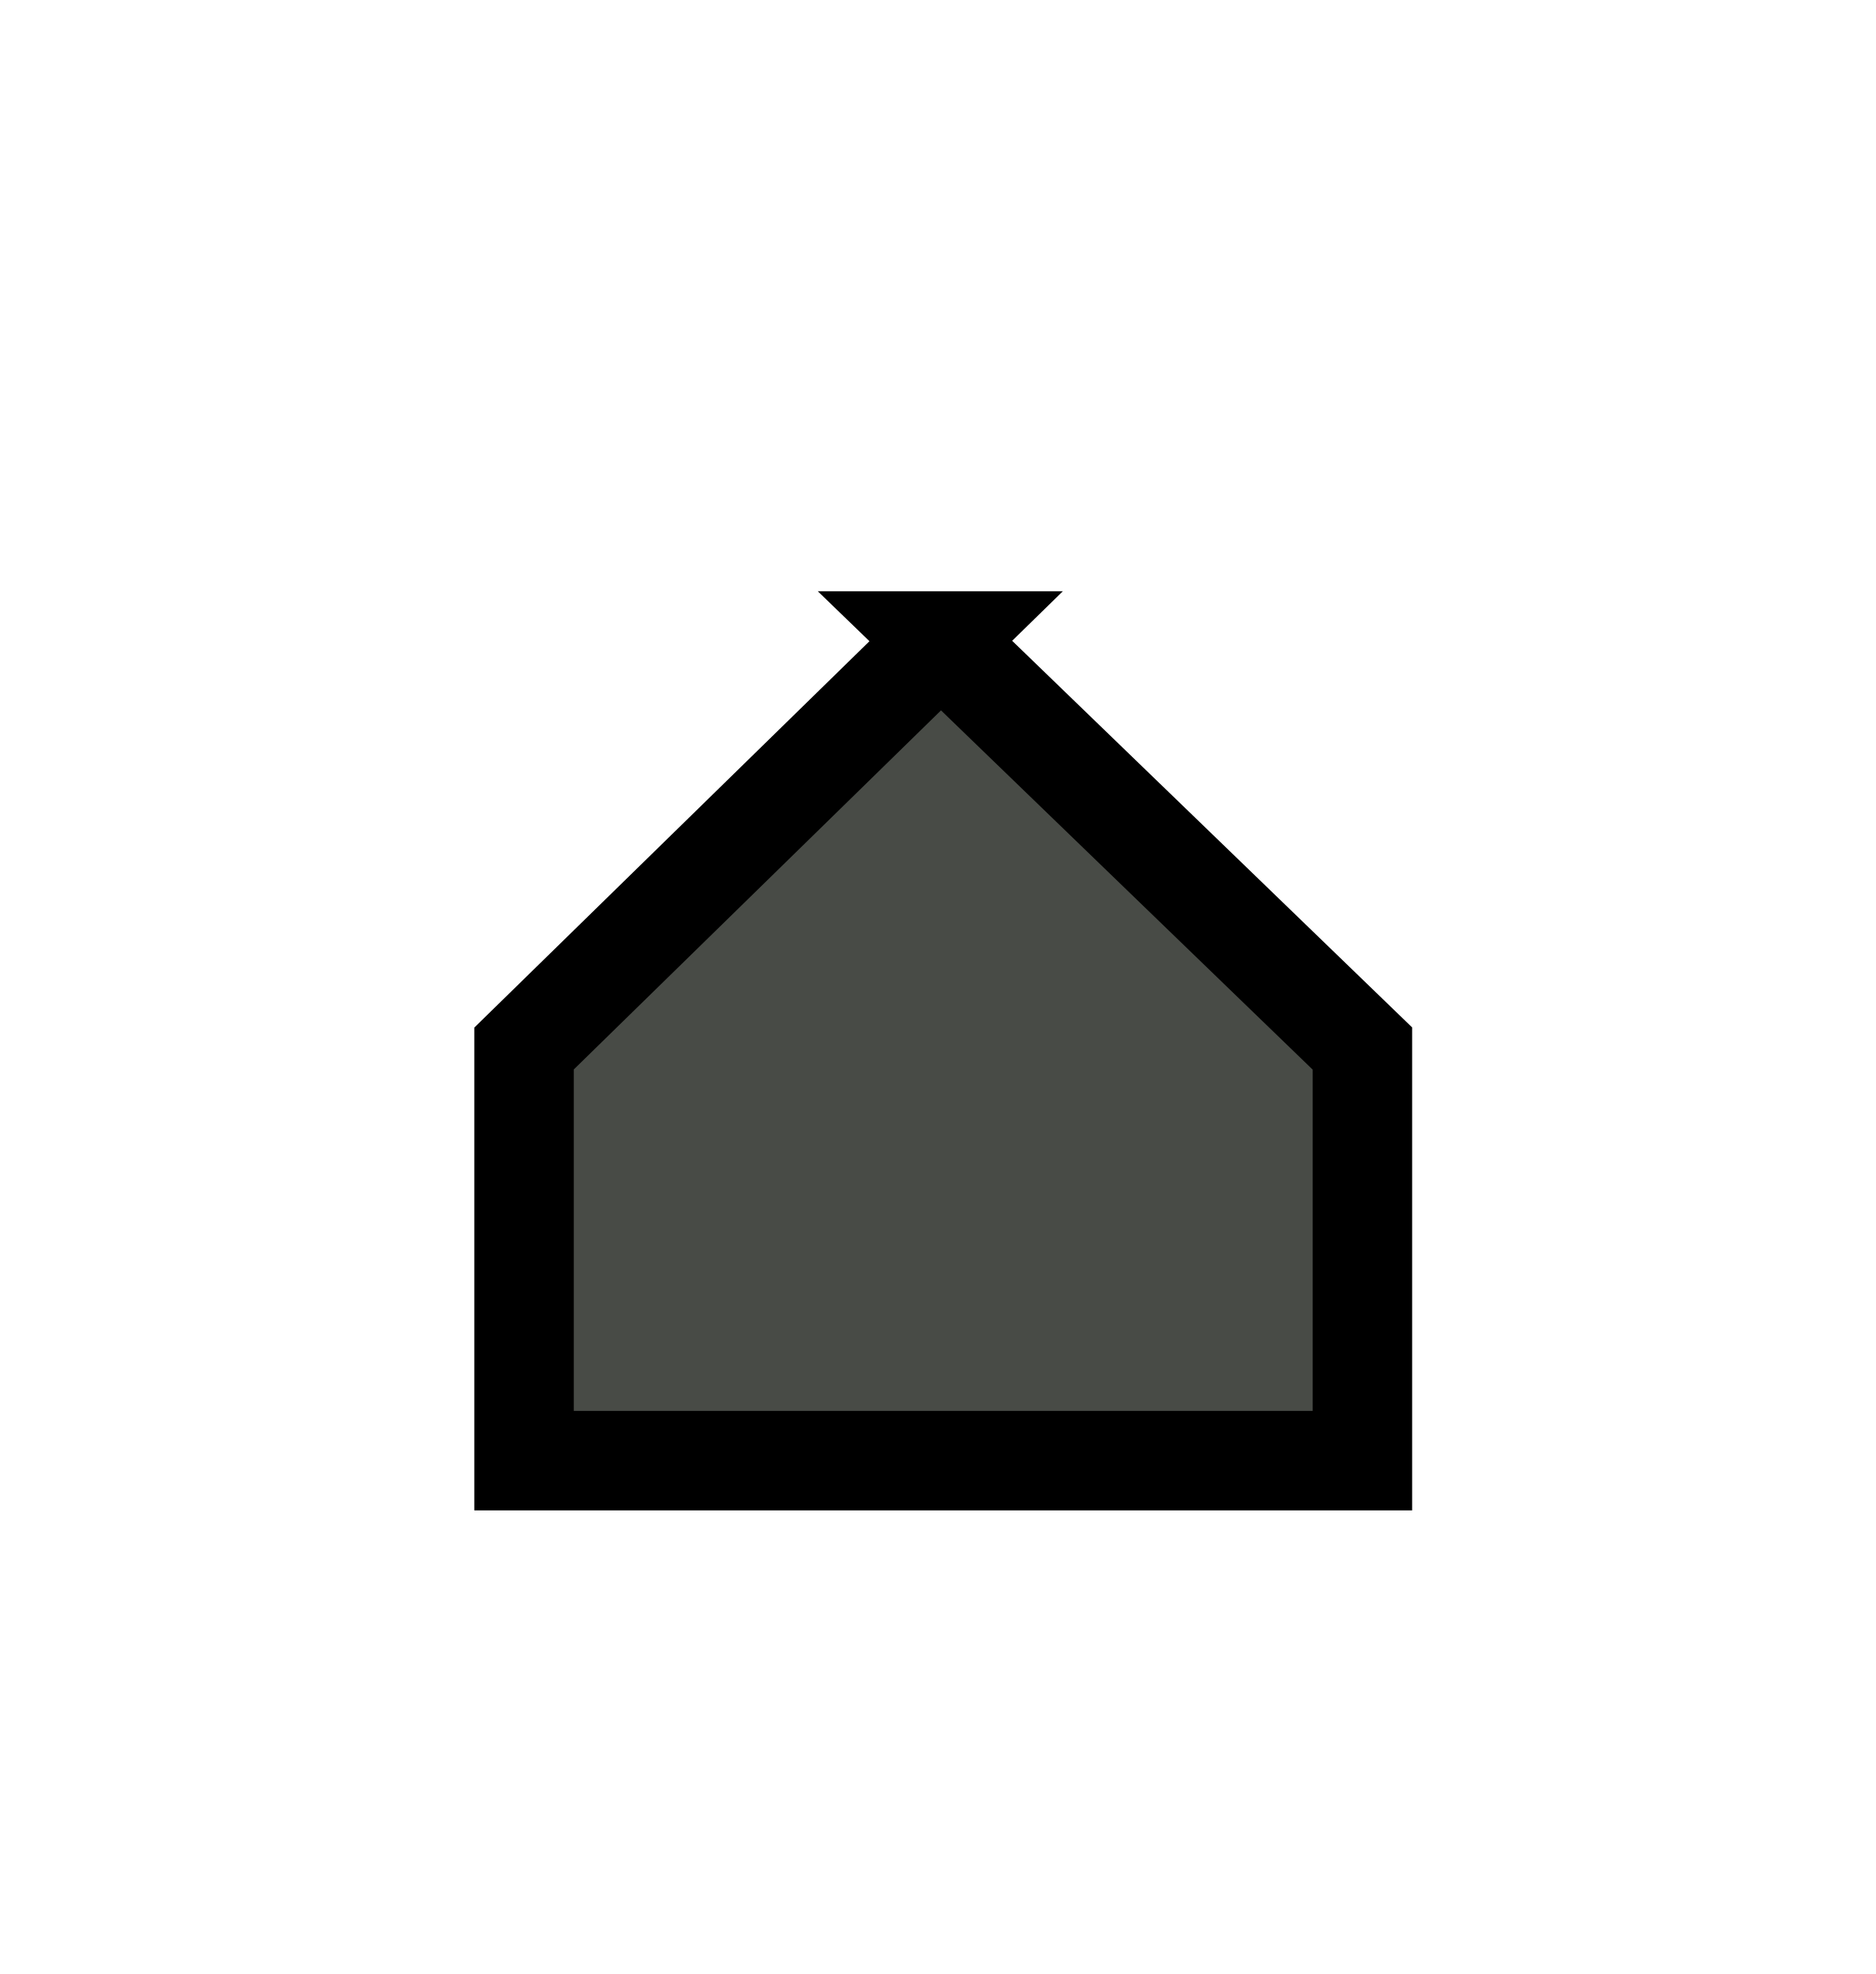
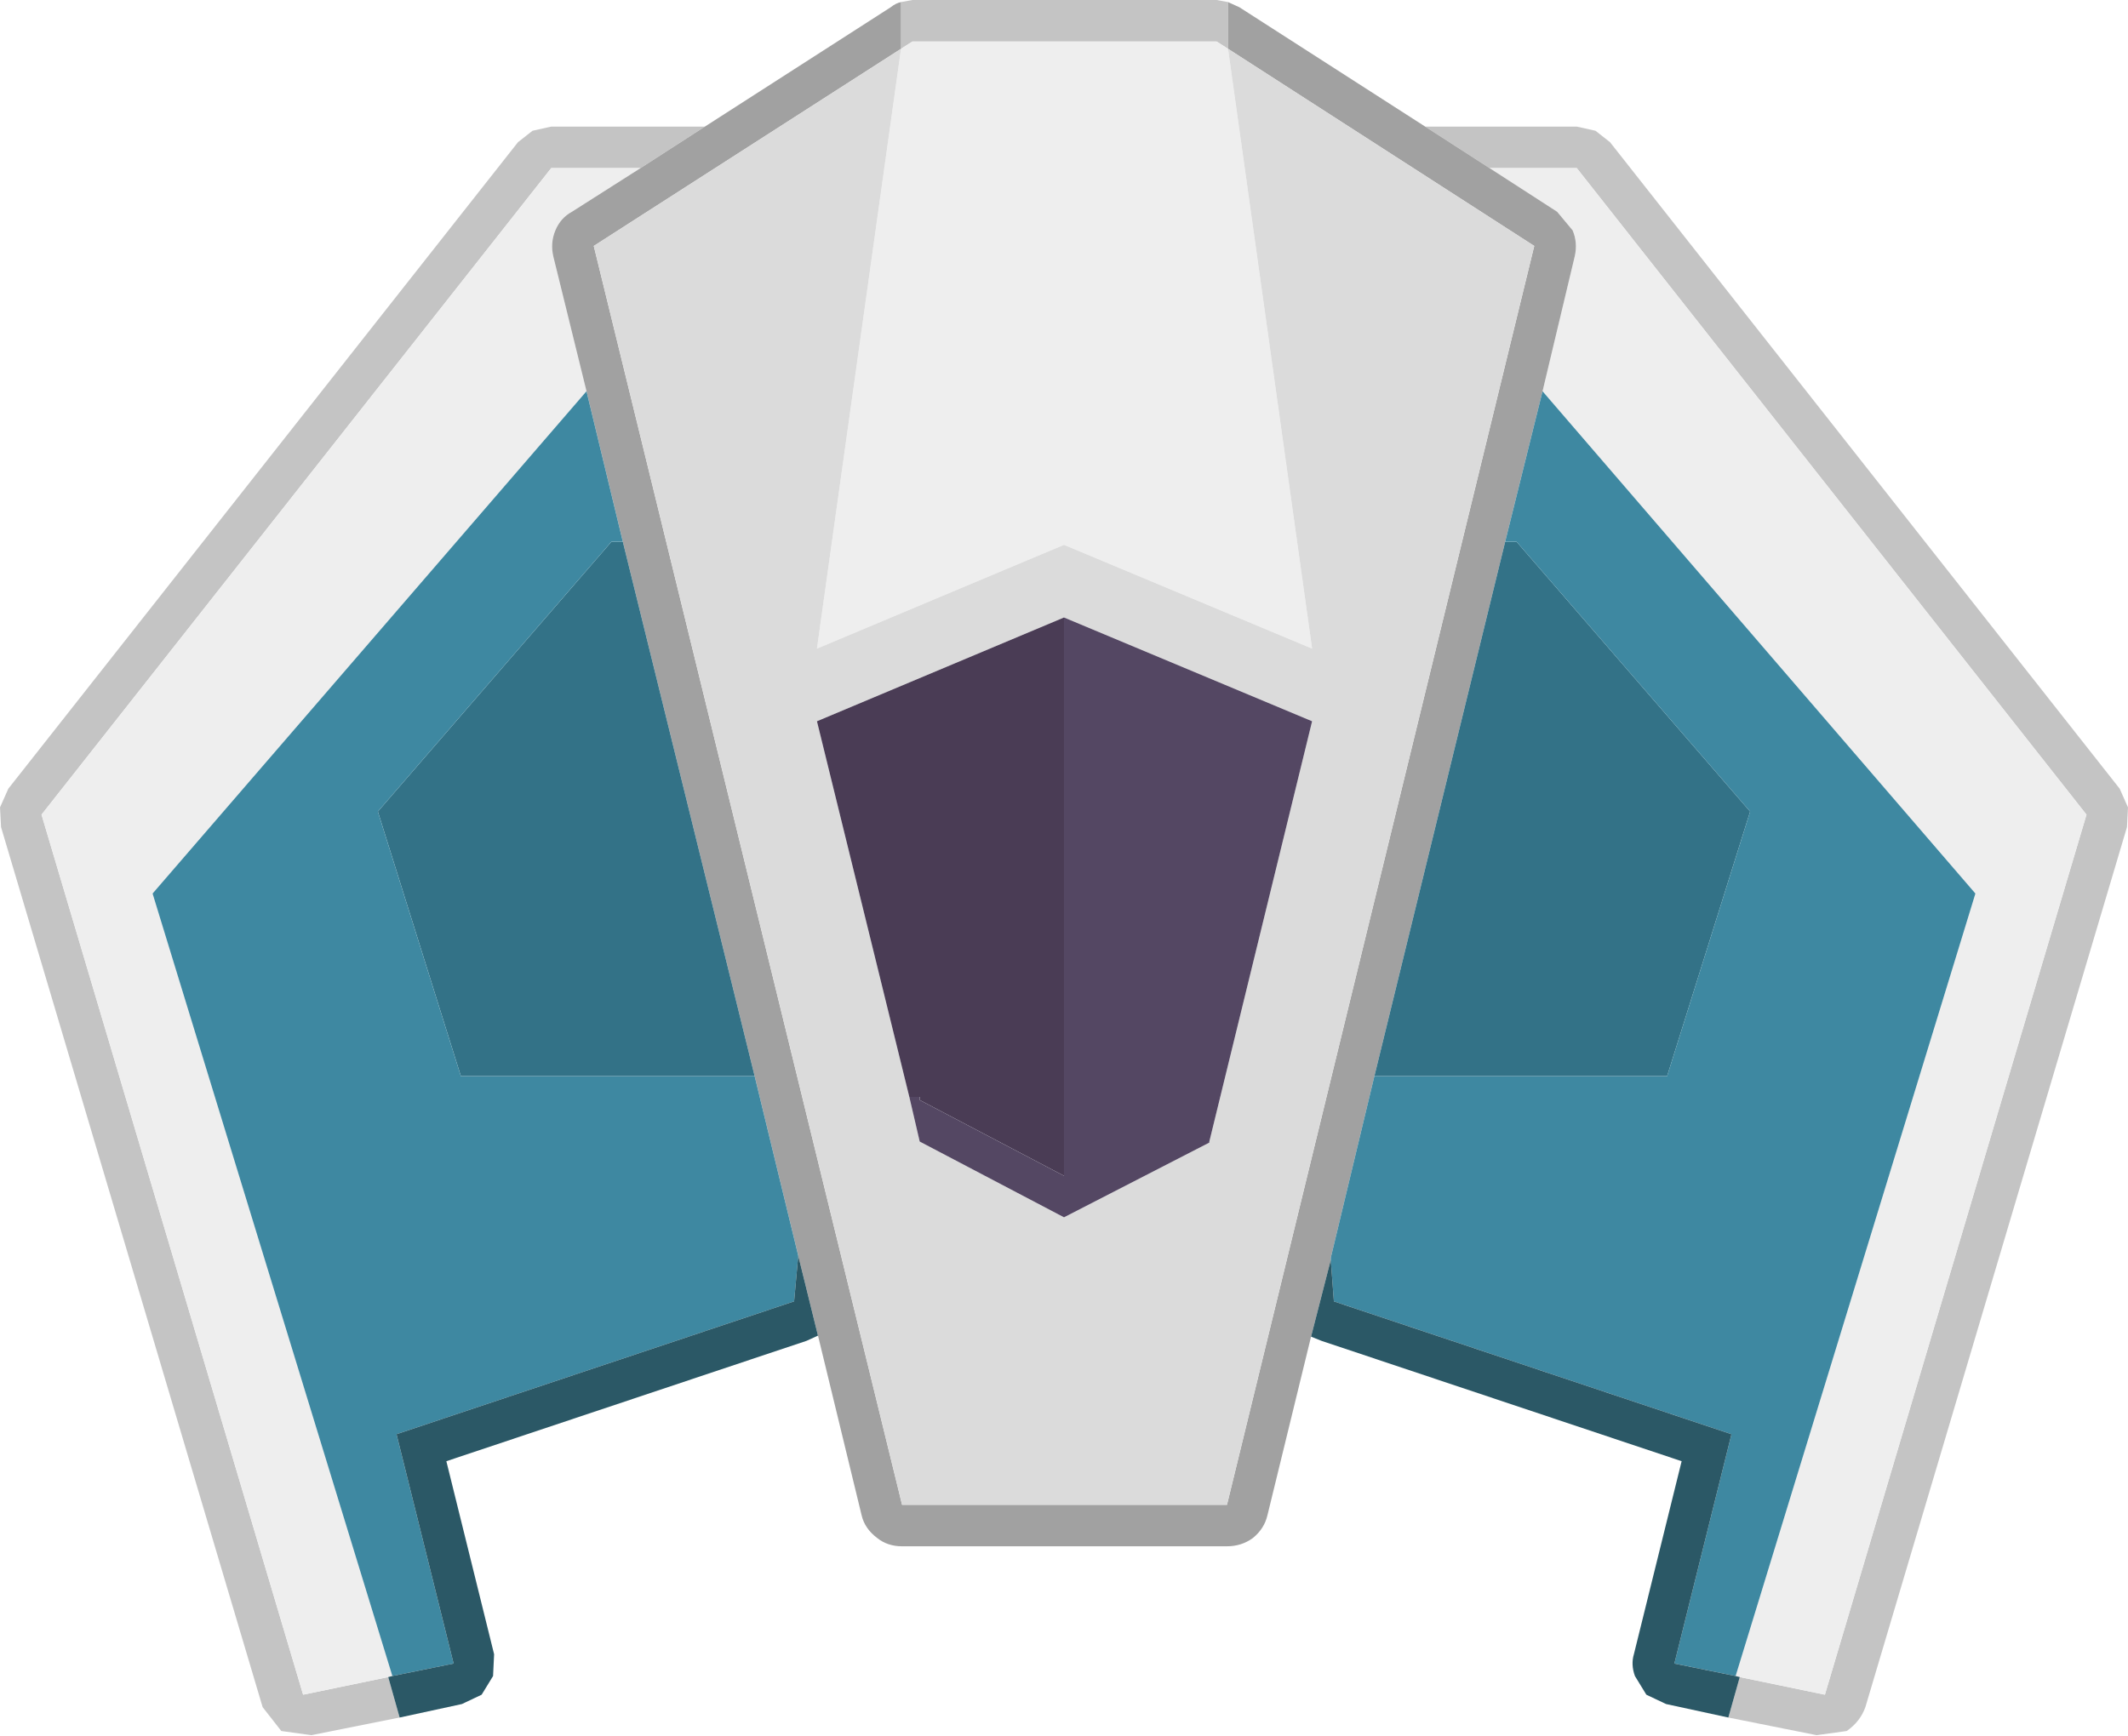
- <svg xmlns="http://www.w3.org/2000/svg" width="1000.09" height="1052.36" id="svg5529" version="1.1">
-   <defs id="defs5531" />
-   <g id="layer1" transform="translate(0,-0.00218262)">
-     <path style="fill:#484b46;fill-opacity:1;stroke:#000000;stroke-width:53.033;stroke-linecap:butt;stroke-linejoin:miter;stroke-miterlimit:4;stroke-opacity:1;stroke-dasharray:none;stroke-dashoffset:0" d="m 501.581,341.728 -222.199,217.255 0,219.713 446.967,0 0,-219.713 -224.769,-217.255 z" id="rect5559" />
+ <svg xmlns="http://www.w3.org/2000/svg" width="400.261" height="326.457" id="svg5754" version="1.1">
+   <defs id="defs5756" />
+   <g id="layer1" transform="translate(-168.75,-356.2765)">
+     <path style="fill:#c4c4c4;stroke:none" d="m 338.227,356.667 2.148,-0.391 57.208,0 2.148,0.391 0,8.786 -2.148,-1.367 -57.208,0 -2.148,1.367 0,-8.786 m 98.601,23.43 28.506,0 3.514,0.781 2.733,2.148 95.868,121.64 1.562,3.514 -0.195,3.71 -49.203,165.572 q -0.976,2.733 -3.514,4.491 l -5.662,0.781 -16.596,-3.319 2.148,-7.615 16.01,3.319 49.203,-165.572 -95.868,-121.64 -16.401,0 -12.105,-7.81 m -192.906,299.317 -16.596,3.319 -5.662,-0.781 -3.514,-4.491 -49.203,-165.572 -0.195,-3.71 1.562,-3.514 95.867,-121.64 2.733,-2.148 3.514,-0.781 28.897,0 -12.105,7.81 -16.791,0 -95.868,121.64 49.203,165.572 16.01,-3.319 2.148,7.615" id="path2120" />
+     <path style="fill:#eeeeee;stroke:none" d="m 338.227,365.453 2.148,-1.367 57.208,0 2.148,1.367 15.815,112.854 -46.665,-19.525 -46.469,19.525 15.815,-112.854 m -49.008,22.454 -12.886,8.2 q -2.148,1.171 -3.124,3.514 -0.976,2.343 -0.391,4.881 l 6.248,25.382 -81.614,94.501 45.103,147.218 -0.781,0.195 -16.01,3.319 -49.203,-165.572 95.868,-121.64 16.791,0 m 169.672,41.979 6.053,-25.382 q 0.586,-2.538 -0.391,-4.881 l -2.929,-3.514 -12.691,-8.2 16.401,0 95.868,121.64 -49.203,165.572 -16.01,-3.319 -0.781,-0.195 45.103,-147.218 -81.419,-94.501" id="path2122" />
+     <path style="fill:#a1a1a1;stroke:none" d="m 458.891,429.886 -7.029,28.311 -24.601,100.553 -8.2,34.169 0,0.39 -3.71,14.448 -8.2,33.583 q -0.586,2.538 -2.733,4.295 -2.148,1.562 -4.881,1.562 l -61.113,0 q -2.733,0 -4.686,-1.562 -2.343,-1.757 -2.929,-4.295 l -8.2,-33.778 -3.71,-15.034 -8.2,-33.778 -24.797,-100.553 -6.834,-28.311 -6.248,-25.382 q -0.586,-2.538 0.391,-4.881 0.976,-2.343 3.124,-3.514 l 12.886,-8.2 12.105,-7.81 34.95,-22.454 q 0.976,-0.781 1.952,-0.976 l 0,8.786 -57.794,37.097 57.989,236.838 61.113,0 57.794,-236.838 -57.599,-37.097 0,-8.786 2.148,0.976 34.95,22.454 12.105,7.81 12.691,8.2 2.929,3.514 q 0.976,2.343 0.391,4.881 l -6.053,25.382" id="path2124" />
+     <path style="fill:#337287;stroke:none" d="m 285.9,458.197 24.797,100.553 -55.256,0 -15.62,-49.789 43.931,-50.765 2.148,0 m 165.962,0 2.148,0 43.931,50.765 -15.62,49.789 -55.06,0 24.601,-100.553" id="path2126" />
+     <path style="fill:#3e88a1;stroke:none" d="m 451.862,458.197 7.029,-28.311 81.419,94.501 -45.103,147.218 -11.52,-2.343 10.739,-43.15 -74.781,-24.992 -0.586,-7.81 0,-0.39 8.2,-34.169 55.06,0 15.62,-49.789 -43.931,-50.765 -2.148,0 m -172.796,-28.311 6.834,28.311 -2.148,0 -43.931,50.765 15.62,49.789 55.256,0 8.2,33.778 -0.781,8.591 -74.781,24.992 10.739,43.15 -11.52,2.343 -45.103,-147.218 81.614,-94.501" id="path2128" />
+     <path style="fill:#dbdbdb;stroke:none" d="m 338.227,365.453 -15.815,112.854 46.469,-19.525 46.665,19.525 -15.815,-112.854 57.599,37.097 -57.794,236.838 -61.113,0 -57.989,-236.838 57.794,-37.097 m 30.654,106.997 -46.469,19.525 17.377,70.68 1.952,8.396 27.14,14.253 27.335,-14.058 0,-0.195 19.33,-79.076 -46.665,-19.525" id="path2130" />
+     <path style="fill:#4a3c55;stroke:none" d="m 368.881,472.45 0,105.044 -27.14,-14.253 0,-0.586 -1.952,0 -17.377,-70.68 46.469,-19.525" id="path2132" />
+     <path style="fill:#544763;stroke:none" d="m 368.881,472.45 46.665,19.525 -19.33,79.076 0,0.195 -27.335,14.058 -27.14,-14.253 -1.952,-8.396 1.952,0 0,0.586 27.14,14.253 0,-105.044" id="path2134" />
+     <path style="fill:#2b5866;stroke:none" d="m 493.84,679.414 -11.715,-2.538 -3.71,-1.757 -2.148,-3.514 q -0.781,-2.148 -0.195,-4.1 l 8.981,-36.316 -67.752,-22.649 -1.952,-0.781 3.71,-14.448 0.586,7.81 74.781,24.992 -10.739,43.15 11.52,2.343 0.781,0.195 -2.148,7.615 m -171.234,-71.852 -2.148,0.976 -67.752,22.649 8.981,36.316 -0.195,4.1 -2.148,3.514 -3.71,1.757 -11.715,2.538 -2.148,-7.615 0.781,-0.195 11.52,-2.343 -10.739,-43.15 74.781,-24.992 0.781,-8.591 3.71,15.034" id="path2136" />
  </g>
</svg>
